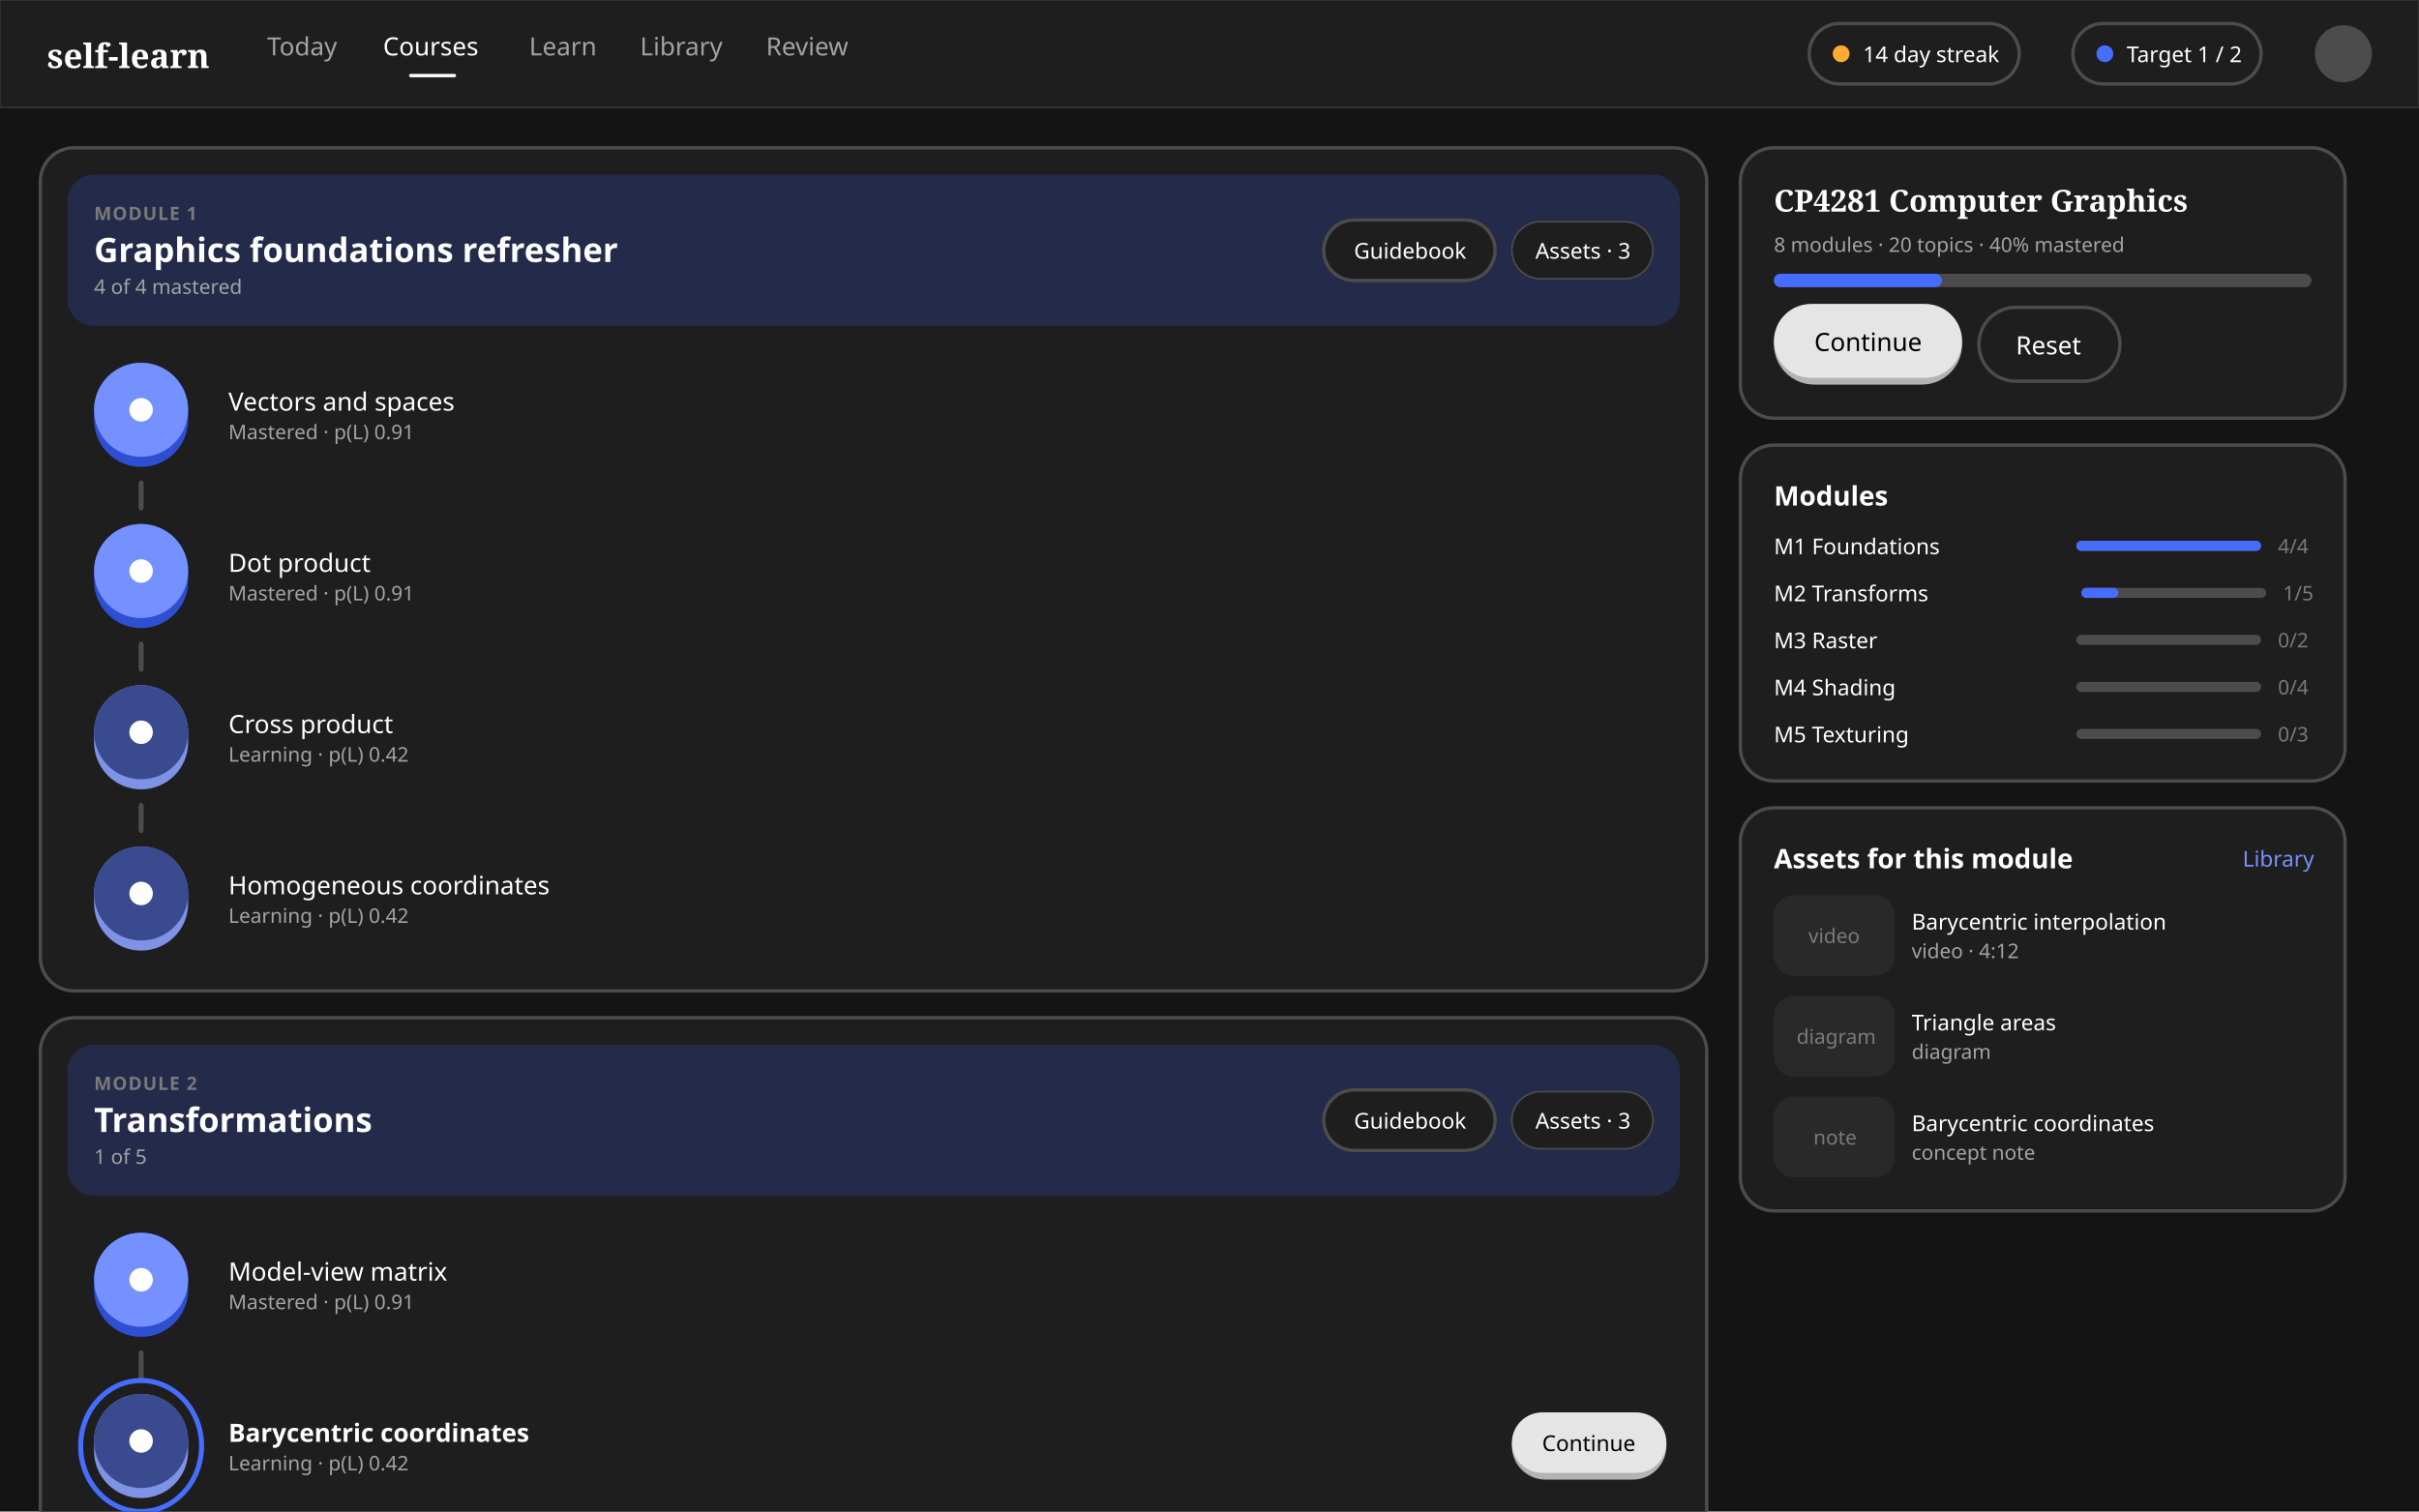
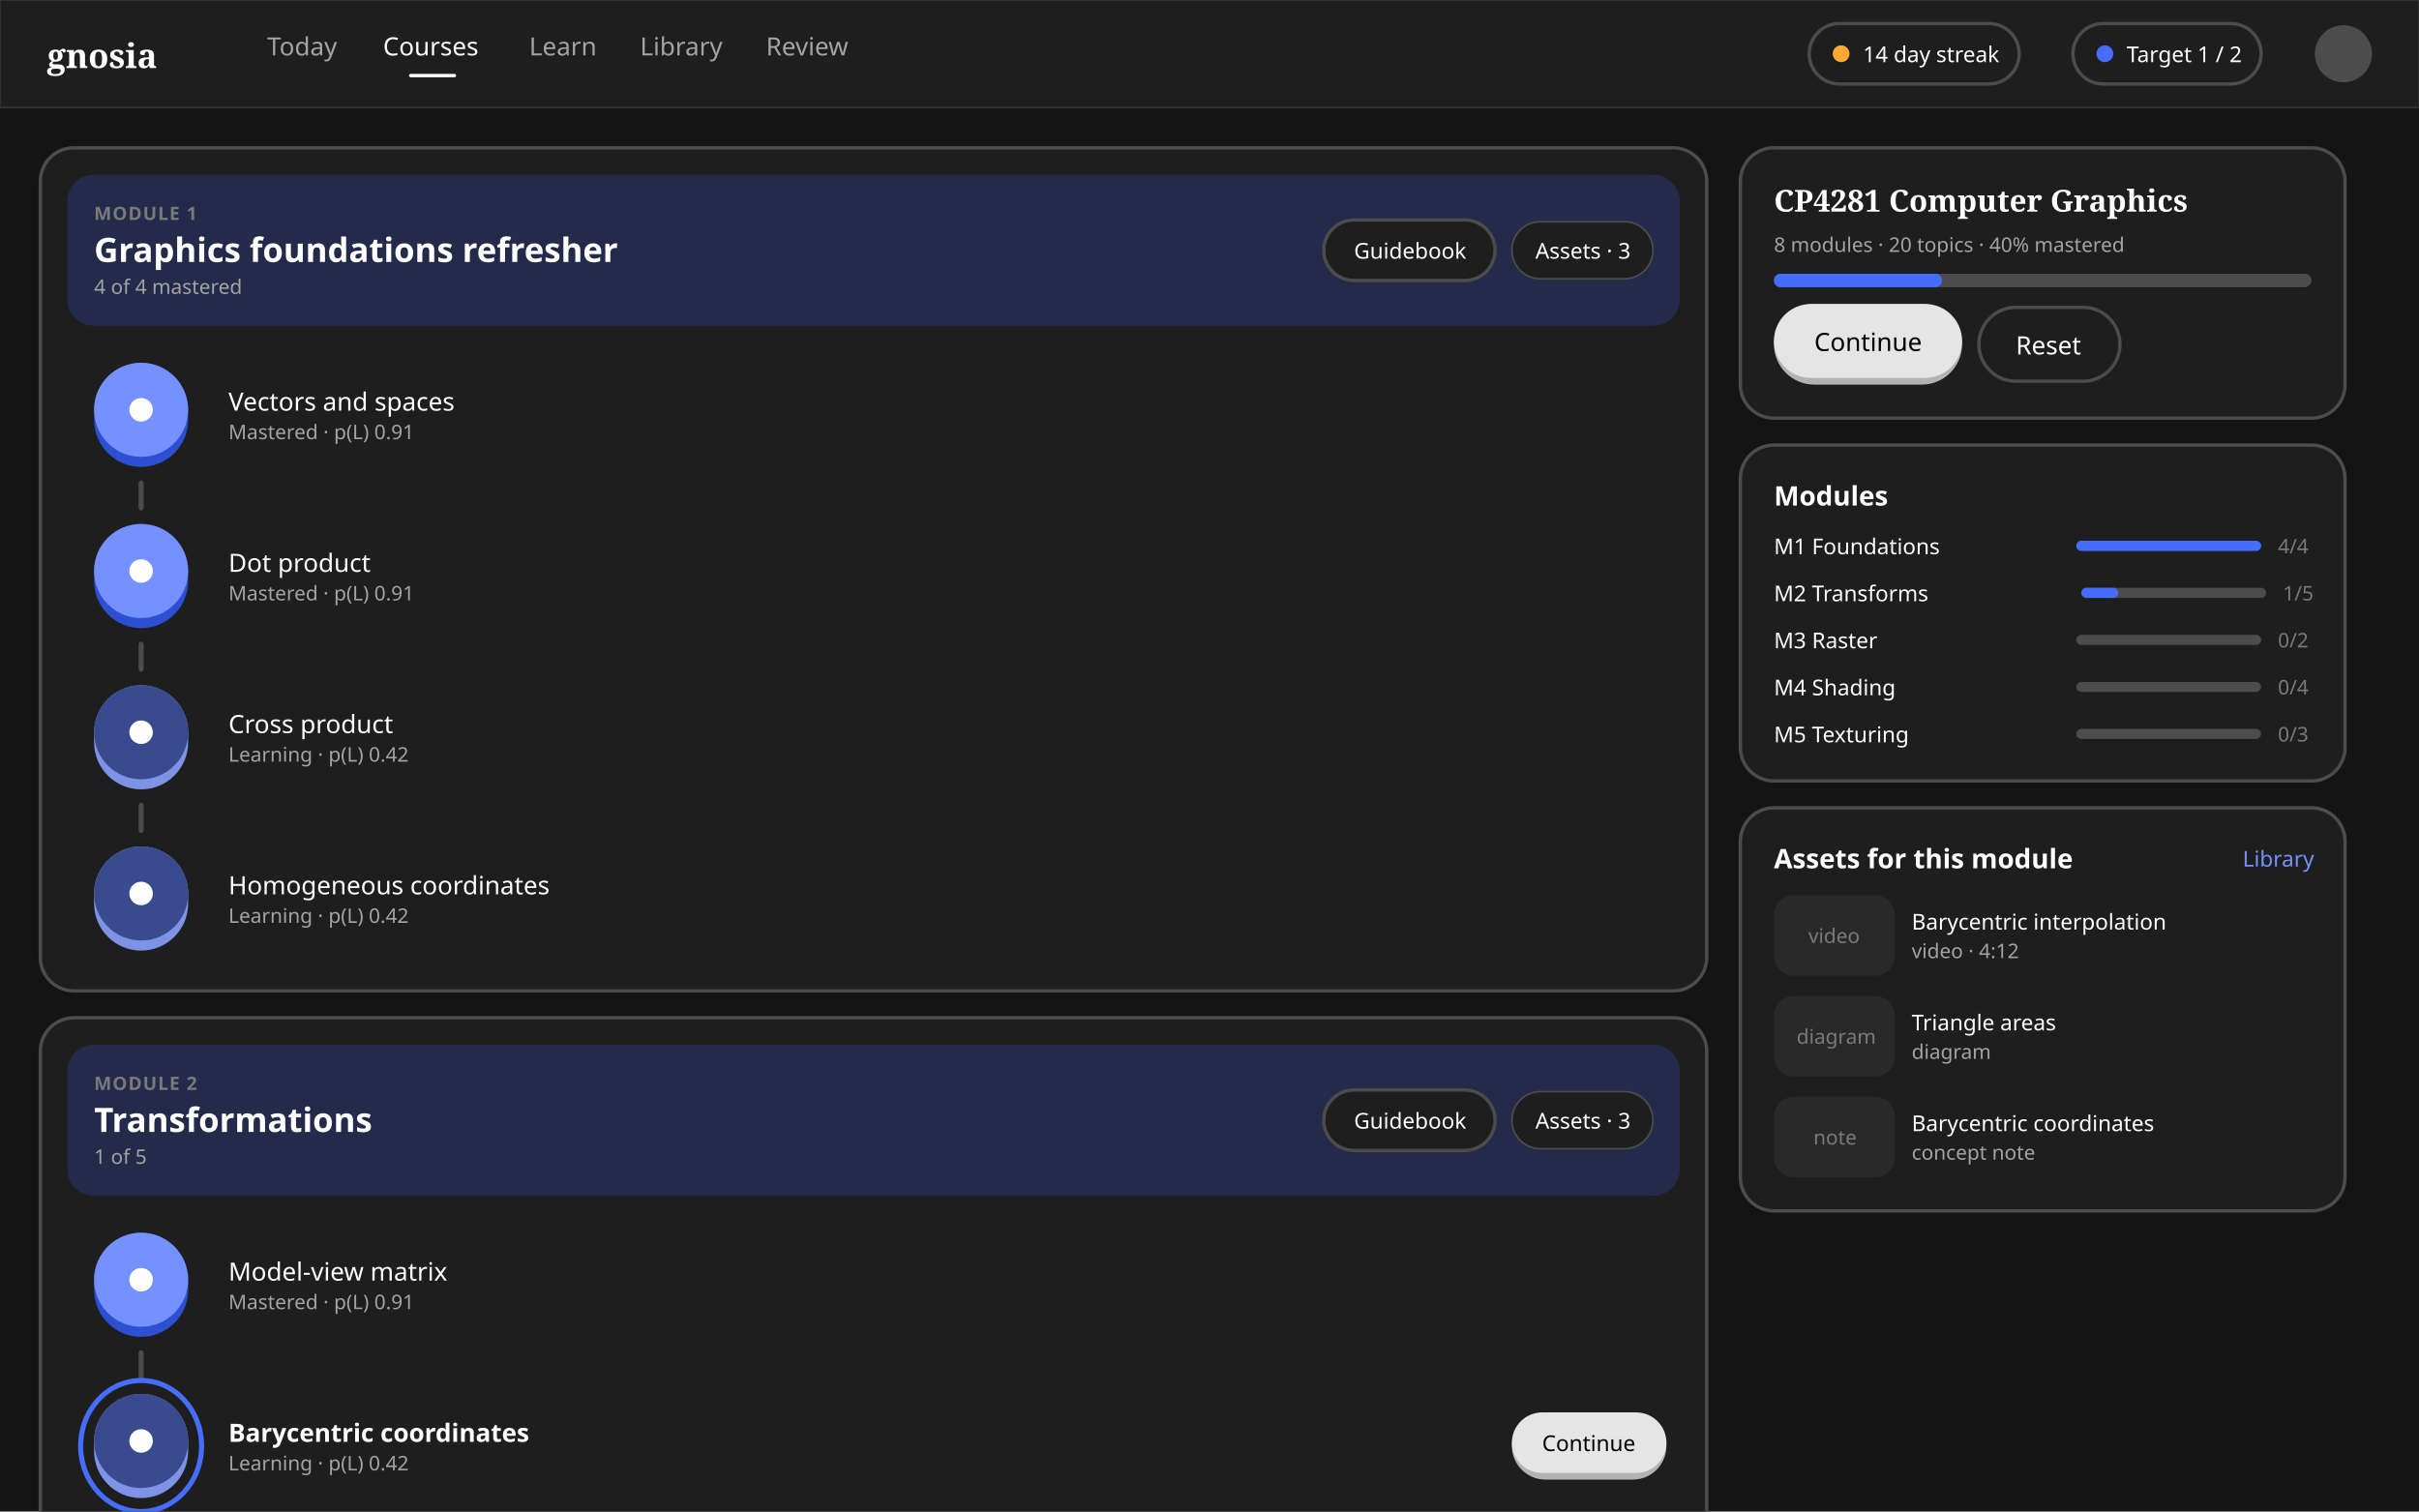
<svg xmlns="http://www.w3.org/2000/svg" width="1440" height="900" viewBox="0 0 1440 900">
  <defs>
    <clipPath id="clip0">
      <rect width="1440" height="900" />
    </clipPath>
  </defs>
  <g>
    <rect width="1440" height="900" fill="#141414" />
    <g clip-path="url(#clip0)">
      <g>
        <rect width="1440" height="64" fill="#1E1E1E" stroke="#333333" stroke-width="1" />
        <g transform="translate(28, 20.5)">
-           <text x="0" y="20" font-family="Georgia, serif" font-size="20" font-weight="700" fill="#FFFFFF">self-learn</text>
+           <text x="0" y="20" font-family="Georgia, serif" font-size="20" font-weight="700" fill="#FFFFFF">gnosia</text>
        </g>
        <g transform="translate(159, 18)">
          <g>
            <g>
              <text x="0" y="15" font-family="Figtree, Nunito, system-ui, sans-serif" font-size="15" font-weight="500" fill="#A3A3A3">Today</text>
            </g>
            <g transform="translate(6.5, 26)">
              <rect width="28" height="2" rx="1" ry="1" fill="#1E1E1E" />
            </g>
          </g>
          <g transform="translate(69, 0)">
            <g>
              <text x="0" y="15" font-family="Figtree, Nunito, system-ui, sans-serif" font-size="15" fill="#FFFFFF">Courses</text>
            </g>
            <g transform="translate(15.5, 26)">
              <rect width="28" height="2" rx="1" ry="1" fill="#FFFFFF" />
            </g>
          </g>
          <g transform="translate(156, 0)">
            <g>
              <text x="0" y="15" font-family="Figtree, Nunito, system-ui, sans-serif" font-size="15" font-weight="500" fill="#A3A3A3">Learn</text>
            </g>
            <g transform="translate(5, 26)">
              <rect width="28" height="2" rx="1" ry="1" fill="#1E1E1E" />
            </g>
          </g>
          <g transform="translate(222, 0)">
            <g>
              <text x="0" y="15" font-family="Figtree, Nunito, system-ui, sans-serif" font-size="15" font-weight="500" fill="#A3A3A3">Library</text>
            </g>
            <g transform="translate(9.5, 26)">
              <rect width="28" height="2" rx="1" ry="1" fill="#1E1E1E" />
            </g>
          </g>
          <g transform="translate(297, 0)">
            <g>
              <text x="0" y="15" font-family="Figtree, Nunito, system-ui, sans-serif" font-size="15" font-weight="500" fill="#A3A3A3">Review</text>
            </g>
            <g transform="translate(10.5, 26)">
              <rect width="28" height="2" rx="1" ry="1" fill="#1E1E1E" />
            </g>
          </g>
        </g>
        <g transform="translate(537, 32)" />
        <g transform="translate(1077, 14)">
          <rect width="125" height="36" rx="18" ry="18" fill="#1E1E1E" stroke="#4C4C4C" stroke-width="2" />
          <g transform="translate(14, 13)">
            <ellipse cx="5" cy="5" rx="5" ry="5" fill="#FFAB33" />
          </g>
          <g transform="translate(32, 10)">
            <text x="0" y="13" font-family="Figtree, Nunito, system-ui, sans-serif" font-size="13" fill="#FFFFFF">14 day streak</text>
          </g>
        </g>
        <g transform="translate(1234, 14)">
          <rect width="112" height="36" rx="18" ry="18" fill="#1E1E1E" stroke="#4C4C4C" stroke-width="2" />
          <g transform="translate(14, 13)">
            <ellipse cx="5" cy="5" rx="5" ry="5" fill="#456DFF" />
          </g>
          <g transform="translate(32, 10)">
            <text x="0" y="13" font-family="Figtree, Nunito, system-ui, sans-serif" font-size="13" fill="#FFFFFF">Target 1 / 2</text>
          </g>
        </g>
        <g transform="translate(1378, 15)">
          <ellipse cx="17" cy="17" rx="17" ry="17" fill="#4C4C4C" />
        </g>
      </g>
      <g transform="translate(0, 64)">
        <g transform="translate(24, 24)">
          <g>
            <g>
              <rect width="992" height="502" rx="20" ry="20" fill="#1E1E1E" stroke="#4C4C4C" stroke-width="2" />
              <g transform="translate(16, 16)">
                <rect width="960" height="90" rx="16" ry="16" fill="#232A4A" />
                <g transform="translate(16, 16)">
                  <g>
                    <text x="0" y="11" font-family="Figtree, Nunito, system-ui, sans-serif" font-size="11" font-weight="700" fill="#7A7A7A" letter-spacing="0.6">MODULE 1</text>
                  </g>
                  <g transform="translate(0, 16)">
                    <text x="0" y="20" font-family="Figtree, Nunito, system-ui, sans-serif" font-size="20" font-weight="700" fill="#FFFFFF">Graphics foundations refresher</text>
                  </g>
                  <g transform="translate(0, 43)">
                    <text x="0" y="12" font-family="Figtree, Nunito, system-ui, sans-serif" font-size="12" fill="#A3A3A3">4 of 4 mastered</text>
                  </g>
                </g>
                <g transform="translate(748, 27)">
                  <rect width="102" height="36" rx="18" ry="18" fill="#1E1E1E" stroke="#4C4C4C" stroke-width="2" />
                  <g transform="translate(18, 10)">
                    <text x="0" y="13" font-family="Figtree, Nunito, system-ui, sans-serif" font-size="13" fill="#FFFFFF">Guidebook</text>
                  </g>
                </g>
                <g transform="translate(860, 28)">
                  <rect width="84" height="34" rx="17" ry="17" fill="#1E1E1E" stroke="#4C4C4C" stroke-width="1" />
                  <g transform="translate(14, 9)">
                    <text x="0" y="13" font-family="Figtree, Nunito, system-ui, sans-serif" font-size="13" font-weight="500" fill="#FFFFFF">Assets · 3</text>
                  </g>
                </g>
              </g>
              <g transform="translate(16, 120)">
                <g transform="translate(8, 0)">
                  <g>
                    <g transform="translate(8, 8)">
                      <rect width="56" height="62" rx="28" ry="28" fill="#2E4FD1" />
                      <g>
                        <rect width="56" height="56" rx="28" ry="28" fill="#7491FF" />
                        <g transform="translate(21, 21)">
                          <ellipse cx="7" cy="7" rx="7" ry="7" fill="#FFFFFF" />
                        </g>
                      </g>
                    </g>
                    <g transform="translate(88, 21.5)">
                      <g>
                        <text x="0" y="15" font-family="Figtree, Nunito, system-ui, sans-serif" font-size="15" font-weight="500" fill="#FFFFFF">Vectors and spaces</text>
                      </g>
                      <g transform="translate(0, 20)">
                        <text x="0" y="12" font-family="Figtree, Nunito, system-ui, sans-serif" font-size="12" fill="#A3A3A3">Mastered · p(L) 0.91</text>
                      </g>
                    </g>
                  </g>
                  <g transform="translate(0, 78)">
                    <g transform="translate(34.5, 0)">
                      <rect width="3" height="18" rx="2" ry="2" fill="#4C4C4C" />
                    </g>
                  </g>
                </g>
                <g transform="translate(8, 96)">
                  <g>
                    <g transform="translate(8, 8)">
                      <rect width="56" height="62" rx="28" ry="28" fill="#2E4FD1" />
                      <g>
                        <rect width="56" height="56" rx="28" ry="28" fill="#7491FF" />
                        <g transform="translate(21, 21)">
                          <ellipse cx="7" cy="7" rx="7" ry="7" fill="#FFFFFF" />
                        </g>
                      </g>
                    </g>
                    <g transform="translate(88, 21.5)">
                      <g>
                        <text x="0" y="15" font-family="Figtree, Nunito, system-ui, sans-serif" font-size="15" font-weight="500" fill="#FFFFFF">Dot product</text>
                      </g>
                      <g transform="translate(0, 20)">
                        <text x="0" y="12" font-family="Figtree, Nunito, system-ui, sans-serif" font-size="12" fill="#A3A3A3">Mastered · p(L) 0.91</text>
                      </g>
                    </g>
                  </g>
                  <g transform="translate(0, 78)">
                    <g transform="translate(34.5, 0)">
                      <rect width="3" height="18" rx="2" ry="2" fill="#4C4C4C" />
                    </g>
                  </g>
                </g>
                <g transform="translate(8, 192)">
                  <g>
                    <g transform="translate(8, 8)">
                      <rect width="56" height="62" rx="28" ry="28" fill="#7E93E6" />
                      <g>
                        <rect width="56" height="56" rx="28" ry="28" fill="#3A4A8F" />
                        <g transform="translate(21, 21)">
                          <ellipse cx="7" cy="7" rx="7" ry="7" fill="#FFFFFF" />
                        </g>
                      </g>
                    </g>
                    <g transform="translate(88, 21.5)">
                      <g>
                        <text x="0" y="15" font-family="Figtree, Nunito, system-ui, sans-serif" font-size="15" font-weight="500" fill="#FFFFFF">Cross product</text>
                      </g>
                      <g transform="translate(0, 20)">
                        <text x="0" y="12" font-family="Figtree, Nunito, system-ui, sans-serif" font-size="12" fill="#A3A3A3">Learning · p(L) 0.42</text>
                      </g>
                    </g>
                  </g>
                  <g transform="translate(0, 78)">
                    <g transform="translate(34.5, 0)">
                      <rect width="3" height="18" rx="2" ry="2" fill="#4C4C4C" />
                    </g>
                  </g>
                </g>
                <g transform="translate(8, 288)">
                  <g>
                    <g transform="translate(8, 8)">
                      <rect width="56" height="62" rx="28" ry="28" fill="#7E93E6" />
                      <g>
                        <rect width="56" height="56" rx="28" ry="28" fill="#3A4A8F" />
                        <g transform="translate(21, 21)">
                          <ellipse cx="7" cy="7" rx="7" ry="7" fill="#FFFFFF" />
                        </g>
                      </g>
                    </g>
                    <g transform="translate(88, 21.5)">
                      <g>
                        <text x="0" y="15" font-family="Figtree, Nunito, system-ui, sans-serif" font-size="15" font-weight="500" fill="#FFFFFF">Homogeneous coordinates</text>
                      </g>
                      <g transform="translate(0, 20)">
                        <text x="0" y="12" font-family="Figtree, Nunito, system-ui, sans-serif" font-size="12" fill="#A3A3A3">Learning · p(L) 0.42</text>
                      </g>
                    </g>
                  </g>
                </g>
              </g>
            </g>
            <g transform="translate(0, 518)">
              <rect width="992" height="502" rx="20" ry="20" fill="#1E1E1E" stroke="#4C4C4C" stroke-width="2" />
              <g transform="translate(16, 16)">
                <rect width="960" height="90" rx="16" ry="16" fill="#232A4A" />
                <g transform="translate(16, 16)">
                  <g>
                    <text x="0" y="11" font-family="Figtree, Nunito, system-ui, sans-serif" font-size="11" font-weight="700" fill="#7A7A7A" letter-spacing="0.6">MODULE 2</text>
                  </g>
                  <g transform="translate(0, 16)">
                    <text x="0" y="20" font-family="Figtree, Nunito, system-ui, sans-serif" font-size="20" font-weight="700" fill="#FFFFFF">Transformations</text>
                  </g>
                  <g transform="translate(0, 43)">
                    <text x="0" y="12" font-family="Figtree, Nunito, system-ui, sans-serif" font-size="12" fill="#A3A3A3">1 of 5</text>
                  </g>
                </g>
                <g transform="translate(748, 27)">
                  <rect width="102" height="36" rx="18" ry="18" fill="#1E1E1E" stroke="#4C4C4C" stroke-width="2" />
                  <g transform="translate(18, 10)">
                    <text x="0" y="13" font-family="Figtree, Nunito, system-ui, sans-serif" font-size="13" fill="#FFFFFF">Guidebook</text>
                  </g>
                </g>
                <g transform="translate(860, 28)">
                  <rect width="84" height="34" rx="17" ry="17" fill="#1E1E1E" stroke="#4C4C4C" stroke-width="1" />
                  <g transform="translate(14, 9)">
                    <text x="0" y="13" font-family="Figtree, Nunito, system-ui, sans-serif" font-size="13" font-weight="500" fill="#FFFFFF">Assets · 3</text>
                  </g>
                </g>
              </g>
              <g transform="translate(16, 120)">
                <g transform="translate(8, 0)">
                  <g>
                    <g transform="translate(8, 8)">
                      <rect width="56" height="62" rx="28" ry="28" fill="#2E4FD1" />
                      <g>
                        <rect width="56" height="56" rx="28" ry="28" fill="#7491FF" />
                        <g transform="translate(21, 21)">
                          <ellipse cx="7" cy="7" rx="7" ry="7" fill="#FFFFFF" />
                        </g>
                      </g>
                    </g>
                    <g transform="translate(88, 21.5)">
                      <g>
                        <text x="0" y="15" font-family="Figtree, Nunito, system-ui, sans-serif" font-size="15" font-weight="500" fill="#FFFFFF">Model-view matrix</text>
                      </g>
                      <g transform="translate(0, 20)">
                        <text x="0" y="12" font-family="Figtree, Nunito, system-ui, sans-serif" font-size="12" fill="#A3A3A3">Mastered · p(L) 0.91</text>
                      </g>
                    </g>
                  </g>
                  <g transform="translate(0, 78)">
                    <g transform="translate(34.5, 0)">
                      <rect width="3" height="18" rx="2" ry="2" fill="#4C4C4C" />
                    </g>
                  </g>
                </g>
                <g transform="translate(8, 96)">
                  <g>
                    <g>
                      <rect width="72" height="78" rx="39" ry="39" fill="none" stroke="#456DFF" stroke-width="3" />
                      <g transform="translate(8, 8)">
                        <rect width="56" height="62" rx="28" ry="28" fill="#7E93E6" />
                        <g>
                          <rect width="56" height="56" rx="28" ry="28" fill="#3A4A8F" />
                          <g transform="translate(21, 21)">
                            <ellipse cx="7" cy="7" rx="7" ry="7" fill="#FFFFFF" />
                          </g>
                        </g>
                      </g>
                    </g>
                    <g transform="translate(88, 21.5)">
                      <g>
                        <text x="0" y="15" font-family="Figtree, Nunito, system-ui, sans-serif" font-size="15" font-weight="700" fill="#FFFFFF">Barycentric coordinates</text>
                      </g>
                      <g transform="translate(0, 20)">
                        <text x="0" y="12" font-family="Figtree, Nunito, system-ui, sans-serif" font-size="12" fill="#A3A3A3">Learning · p(L) 0.42</text>
                      </g>
                    </g>
                    <g transform="translate(852, 19)">
                      <rect width="92" height="40" rx="20" ry="20" fill="#B3B3B3" />
                      <g>
                        <rect width="92" height="36" rx="18" ry="18" fill="#E5E5E5" />
                        <g transform="translate(18, 10)">
                          <text x="0" y="13" font-family="Figtree, Nunito, system-ui, sans-serif" font-size="13" fill="#000000">Continue</text>
                        </g>
                      </g>
                    </g>
                  </g>
                  <g transform="translate(0, 78)">
                    <g transform="translate(34.5, 0)">
                      <rect width="3" height="18" rx="2" ry="2" fill="#4C4C4C" />
                    </g>
                  </g>
                </g>
                <g transform="translate(8, 192)">
                  <g>
                    <g transform="translate(8, 8)">
                      <rect width="56" height="62" rx="28" ry="28" fill="#0F0F0F" />
                      <g>
                        <rect width="56" height="56" rx="28" ry="28" fill="#4C4C4C" />
                        <g transform="translate(21, 21)">
                          <ellipse cx="7" cy="7" rx="7" ry="7" fill="#7A7A7A" />
                        </g>
                      </g>
                    </g>
                    <g transform="translate(88, 21.5)">
                      <g>
                        <text x="0" y="15" font-family="Figtree, Nunito, system-ui, sans-serif" font-size="15" font-weight="500" fill="#FFFFFF">Perspective divide</text>
                      </g>
                      <g transform="translate(0, 20)">
                        <text x="0" y="12" font-family="Figtree, Nunito, system-ui, sans-serif" font-size="12" fill="#A3A3A3">Not started</text>
                      </g>
                    </g>
                  </g>
                  <g transform="translate(0, 78)">
                    <g transform="translate(34.5, 0)">
                      <rect width="3" height="18" rx="2" ry="2" fill="#4C4C4C" />
                    </g>
                  </g>
                </g>
                <g transform="translate(8, 288)">
                  <g>
                    <g transform="translate(8, 8)">
                      <rect width="56" height="62" rx="28" ry="28" fill="#0F0F0F" />
                      <g>
                        <rect width="56" height="56" rx="28" ry="28" fill="#4C4C4C" />
                        <g transform="translate(21, 21)">
                          <ellipse cx="7" cy="7" rx="7" ry="7" fill="#7A7A7A" />
                        </g>
                      </g>
                    </g>
                    <g transform="translate(88, 21.5)">
                      <g>
                        <text x="0" y="15" font-family="Figtree, Nunito, system-ui, sans-serif" font-size="15" font-weight="500" fill="#FFFFFF">Viewport mapping</text>
                      </g>
                      <g transform="translate(0, 20)">
                        <text x="0" y="12" font-family="Figtree, Nunito, system-ui, sans-serif" font-size="12" fill="#A3A3A3">Not started</text>
                      </g>
                    </g>
                  </g>
                </g>
              </g>
            </g>
            <g transform="translate(0, 1036)">
              <rect width="992" height="310" rx="20" ry="20" fill="#1E1E1E" stroke="#4C4C4C" stroke-width="2" />
              <g transform="translate(16, 16)">
                <rect width="960" height="90" rx="16" ry="16" fill="#292929" />
                <g transform="translate(16, 16)">
                  <g>
                    <text x="0" y="11" font-family="Figtree, Nunito, system-ui, sans-serif" font-size="11" font-weight="700" fill="#7A7A7A" letter-spacing="0.6">MODULE 3</text>
                  </g>
                  <g transform="translate(0, 16)">
                    <text x="0" y="20" font-family="Figtree, Nunito, system-ui, sans-serif" font-size="20" font-weight="700" fill="#FFFFFF">Rasterisation</text>
                  </g>
                  <g transform="translate(0, 43)">
                    <text x="0" y="12" font-family="Figtree, Nunito, system-ui, sans-serif" font-size="12" fill="#A3A3A3">locked until Module 2</text>
                  </g>
                </g>
                <g transform="translate(748, 27)">
                  <rect width="102" height="36" rx="18" ry="18" fill="#1E1E1E" stroke="#4C4C4C" stroke-width="2" />
                  <g transform="translate(18, 10)">
                    <text x="0" y="13" font-family="Figtree, Nunito, system-ui, sans-serif" font-size="13" fill="#FFFFFF">Guidebook</text>
                  </g>
                </g>
                <g transform="translate(860, 28)">
                  <rect width="84" height="34" rx="17" ry="17" fill="#1E1E1E" stroke="#4C4C4C" stroke-width="1" />
                  <g transform="translate(14, 9)">
                    <text x="0" y="13" font-family="Figtree, Nunito, system-ui, sans-serif" font-size="13" font-weight="500" fill="#FFFFFF">Assets · 3</text>
                  </g>
                </g>
              </g>
              <g transform="translate(16, 120)">
                <g transform="translate(8, 0)">
                  <g>
                    <g transform="translate(8, 8)">
                      <rect width="56" height="62" rx="28" ry="28" fill="#0F0F0F" />
                      <g>
                        <rect width="56" height="56" rx="28" ry="28" fill="#4C4C4C" />
                        <g transform="translate(21, 21)">
                          <ellipse cx="7" cy="7" rx="7" ry="7" fill="#7A7A7A" />
                        </g>
                      </g>
                    </g>
                    <g transform="translate(88, 21.5)">
                      <g>
                        <text x="0" y="15" font-family="Figtree, Nunito, system-ui, sans-serif" font-size="15" font-weight="500" fill="#FFFFFF">Scan conversion</text>
                      </g>
                      <g transform="translate(0, 20)">
                        <text x="0" y="12" font-family="Figtree, Nunito, system-ui, sans-serif" font-size="12" fill="#A3A3A3">Not started</text>
                      </g>
                    </g>
                  </g>
                  <g transform="translate(0, 78)">
                    <g transform="translate(34.5, 0)">
                      <rect width="3" height="18" rx="2" ry="2" fill="#4C4C4C" />
                    </g>
                  </g>
                </g>
                <g transform="translate(8, 96)">
                  <g>
                    <g transform="translate(8, 8)">
                      <rect width="56" height="62" rx="28" ry="28" fill="#0F0F0F" />
                      <g>
                        <rect width="56" height="56" rx="28" ry="28" fill="#4C4C4C" />
                        <g transform="translate(21, 21)">
                          <ellipse cx="7" cy="7" rx="7" ry="7" fill="#7A7A7A" />
                        </g>
                      </g>
                    </g>
                    <g transform="translate(88, 21.5)">
                      <g>
                        <text x="0" y="15" font-family="Figtree, Nunito, system-ui, sans-serif" font-size="15" font-weight="500" fill="#FFFFFF">Z-buffer</text>
                      </g>
                      <g transform="translate(0, 20)">
                        <text x="0" y="12" font-family="Figtree, Nunito, system-ui, sans-serif" font-size="12" fill="#A3A3A3">Not started</text>
                      </g>
                    </g>
                  </g>
                </g>
              </g>
            </g>
          </g>
        </g>
        <g transform="translate(1036, 24)">
          <g>
            <rect width="360" height="161" rx="20" ry="20" fill="#1E1E1E" stroke="#4C4C4C" stroke-width="2" />
            <g transform="translate(20, 20)">
              <text x="0" y="18" font-family="Georgia, serif" font-size="18" font-weight="700" fill="#FFFFFF">CP4281 Computer Graphics</text>
            </g>
            <g transform="translate(20, 50)">
              <text x="0" y="12" font-family="Figtree, Nunito, system-ui, sans-serif" font-size="12" fill="#A3A3A3">8 modules · 20 topics · 40% mastered</text>
            </g>
            <g transform="translate(20, 75)">
              <rect width="320" height="8" rx="4" ry="4" fill="#4C4C4C" />
              <rect width="100" height="8" rx="4" ry="4" fill="#456DFF" />
            </g>
            <g transform="translate(20, 93)">
              <g>
                <rect width="112" height="48" rx="24" ry="24" fill="#B3B3B3" />
                <g>
                  <rect width="112" height="44" rx="22" ry="22" fill="#E5E5E5" />
                  <g transform="translate(24, 13)">
                    <text x="0" y="15" font-family="Figtree, Nunito, system-ui, sans-serif" font-size="15" fill="#000000">Continue</text>
                  </g>
                </g>
              </g>
              <g transform="translate(122, 2)">
                <rect width="84" height="44" rx="22" ry="22" fill="#1E1E1E" stroke="#4C4C4C" stroke-width="2" />
                <g transform="translate(22, 13)">
                  <text x="0" y="15" font-family="Figtree, Nunito, system-ui, sans-serif" font-size="15" fill="#FFFFFF">Reset</text>
                </g>
              </g>
            </g>
          </g>
          <g transform="translate(0, 177)">
            <rect width="360" height="200" rx="20" ry="20" fill="#1E1E1E" stroke="#4C4C4C" stroke-width="2" />
            <g transform="translate(20, 20)">
              <g>
                <text x="0" y="16" font-family="Figtree, Nunito, system-ui, sans-serif" font-size="16" font-weight="700" fill="#FFFFFF">Modules</text>
              </g>
            </g>
            <g transform="translate(20, 52)">
              <g>
                <text x="0" y="13" font-family="Figtree, Nunito, system-ui, sans-serif" font-size="13" fill="#FFFFFF">M1 Foundations</text>
              </g>
              <g transform="translate(180, 5)">
                <rect width="110" height="6" rx="3" ry="3" fill="#4C4C4C" />
                <rect width="110" height="6" rx="3" ry="3" fill="#456DFF" />
              </g>
              <g transform="translate(300, 0.5)">
                <text x="0" y="12" font-family="Figtree, Nunito, system-ui, sans-serif" font-size="12" fill="#7A7A7A">4/4</text>
              </g>
            </g>
            <g transform="translate(20, 80)">
              <g>
                <text x="0" y="13" font-family="Figtree, Nunito, system-ui, sans-serif" font-size="13" fill="#FFFFFF">M2 Transforms</text>
              </g>
              <g transform="translate(183, 5)">
                <rect width="110" height="6" rx="3" ry="3" fill="#4C4C4C" />
                <rect width="22" height="6" rx="3" ry="3" fill="#456DFF" />
              </g>
              <g transform="translate(303, 0.5)">
                <text x="0" y="12" font-family="Figtree, Nunito, system-ui, sans-serif" font-size="12" fill="#7A7A7A">1/5</text>
              </g>
            </g>
            <g transform="translate(20, 108)">
              <g>
                <text x="0" y="13" font-family="Figtree, Nunito, system-ui, sans-serif" font-size="13" fill="#FFFFFF">M3 Raster</text>
              </g>
              <g transform="translate(180, 5)">
                <rect width="110" height="6" rx="3" ry="3" fill="#4C4C4C" />
                <rect width="0" height="6" rx="3" ry="3" fill="#456DFF" />
              </g>
              <g transform="translate(300, 0.5)">
                <text x="0" y="12" font-family="Figtree, Nunito, system-ui, sans-serif" font-size="12" fill="#7A7A7A">0/2</text>
              </g>
            </g>
            <g transform="translate(20, 136)">
              <g>
                <text x="0" y="13" font-family="Figtree, Nunito, system-ui, sans-serif" font-size="13" fill="#FFFFFF">M4 Shading</text>
              </g>
              <g transform="translate(180, 5)">
                <rect width="110" height="6" rx="3" ry="3" fill="#4C4C4C" />
                <rect width="0" height="6" rx="3" ry="3" fill="#456DFF" />
              </g>
              <g transform="translate(300, 0.5)">
                <text x="0" y="12" font-family="Figtree, Nunito, system-ui, sans-serif" font-size="12" fill="#7A7A7A">0/4</text>
              </g>
            </g>
            <g transform="translate(20, 164)">
              <g>
                <text x="0" y="13" font-family="Figtree, Nunito, system-ui, sans-serif" font-size="13" fill="#FFFFFF">M5 Texturing</text>
              </g>
              <g transform="translate(180, 5)">
                <rect width="110" height="6" rx="3" ry="3" fill="#4C4C4C" />
                <rect width="0" height="6" rx="3" ry="3" fill="#456DFF" />
              </g>
              <g transform="translate(300, 0.5)">
                <text x="0" y="12" font-family="Figtree, Nunito, system-ui, sans-serif" font-size="12" fill="#7A7A7A">0/3</text>
              </g>
            </g>
          </g>
          <g transform="translate(0, 393)">
            <rect width="360" height="240" rx="20" ry="20" fill="#1E1E1E" stroke="#4C4C4C" stroke-width="2" />
            <g transform="translate(20, 20)">
              <g>
                <text x="0" y="16" font-family="Figtree, Nunito, system-ui, sans-serif" font-size="16" font-weight="700" fill="#FFFFFF">Assets for this module</text>
              </g>
              <g transform="translate(279, 2)">
                <text x="0" y="13" font-family="Figtree, Nunito, system-ui, sans-serif" font-size="13" font-weight="500" fill="#7491FF">Library</text>
              </g>
            </g>
            <g transform="translate(20, 52)">
              <g>
                <rect width="72" height="48" rx="12" ry="12" fill="#292929" />
                <g transform="translate(20.5, 16.5)">
                  <text x="0" y="12" font-family="Figtree, Nunito, system-ui, sans-serif" font-size="12" fill="#7A7A7A">video</text>
                </g>
              </g>
              <g transform="translate(82, 7.5)">
                <g>
                  <text x="0" y="13" font-family="Figtree, Nunito, system-ui, sans-serif" font-size="13" font-weight="500" fill="#FFFFFF">Barycentric interpolation</text>
                </g>
                <g transform="translate(0, 18)">
                  <text x="0" y="12" font-family="Figtree, Nunito, system-ui, sans-serif" font-size="12" fill="#A3A3A3">video · 4:12</text>
                </g>
              </g>
            </g>
            <g transform="translate(20, 112)">
              <g>
                <rect width="72" height="48" rx="12" ry="12" fill="#292929" />
                <g transform="translate(13.5, 16.5)">
                  <text x="0" y="12" font-family="Figtree, Nunito, system-ui, sans-serif" font-size="12" fill="#7A7A7A">diagram</text>
                </g>
              </g>
              <g transform="translate(82, 7.5)">
                <g>
                  <text x="0" y="13" font-family="Figtree, Nunito, system-ui, sans-serif" font-size="13" font-weight="500" fill="#FFFFFF">Triangle areas</text>
                </g>
                <g transform="translate(0, 18)">
                  <text x="0" y="12" font-family="Figtree, Nunito, system-ui, sans-serif" font-size="12" fill="#A3A3A3">diagram</text>
                </g>
              </g>
            </g>
            <g transform="translate(20, 172)">
              <g>
                <rect width="72" height="48" rx="12" ry="12" fill="#292929" />
                <g transform="translate(23.5, 16.5)">
                  <text x="0" y="12" font-family="Figtree, Nunito, system-ui, sans-serif" font-size="12" fill="#7A7A7A">note</text>
                </g>
              </g>
              <g transform="translate(82, 7.5)">
                <g>
                  <text x="0" y="13" font-family="Figtree, Nunito, system-ui, sans-serif" font-size="13" font-weight="500" fill="#FFFFFF">Barycentric coordinates</text>
                </g>
                <g transform="translate(0, 18)">
                  <text x="0" y="12" font-family="Figtree, Nunito, system-ui, sans-serif" font-size="12" fill="#A3A3A3">concept note</text>
                </g>
              </g>
            </g>
          </g>
        </g>
      </g>
    </g>
  </g>
</svg>
